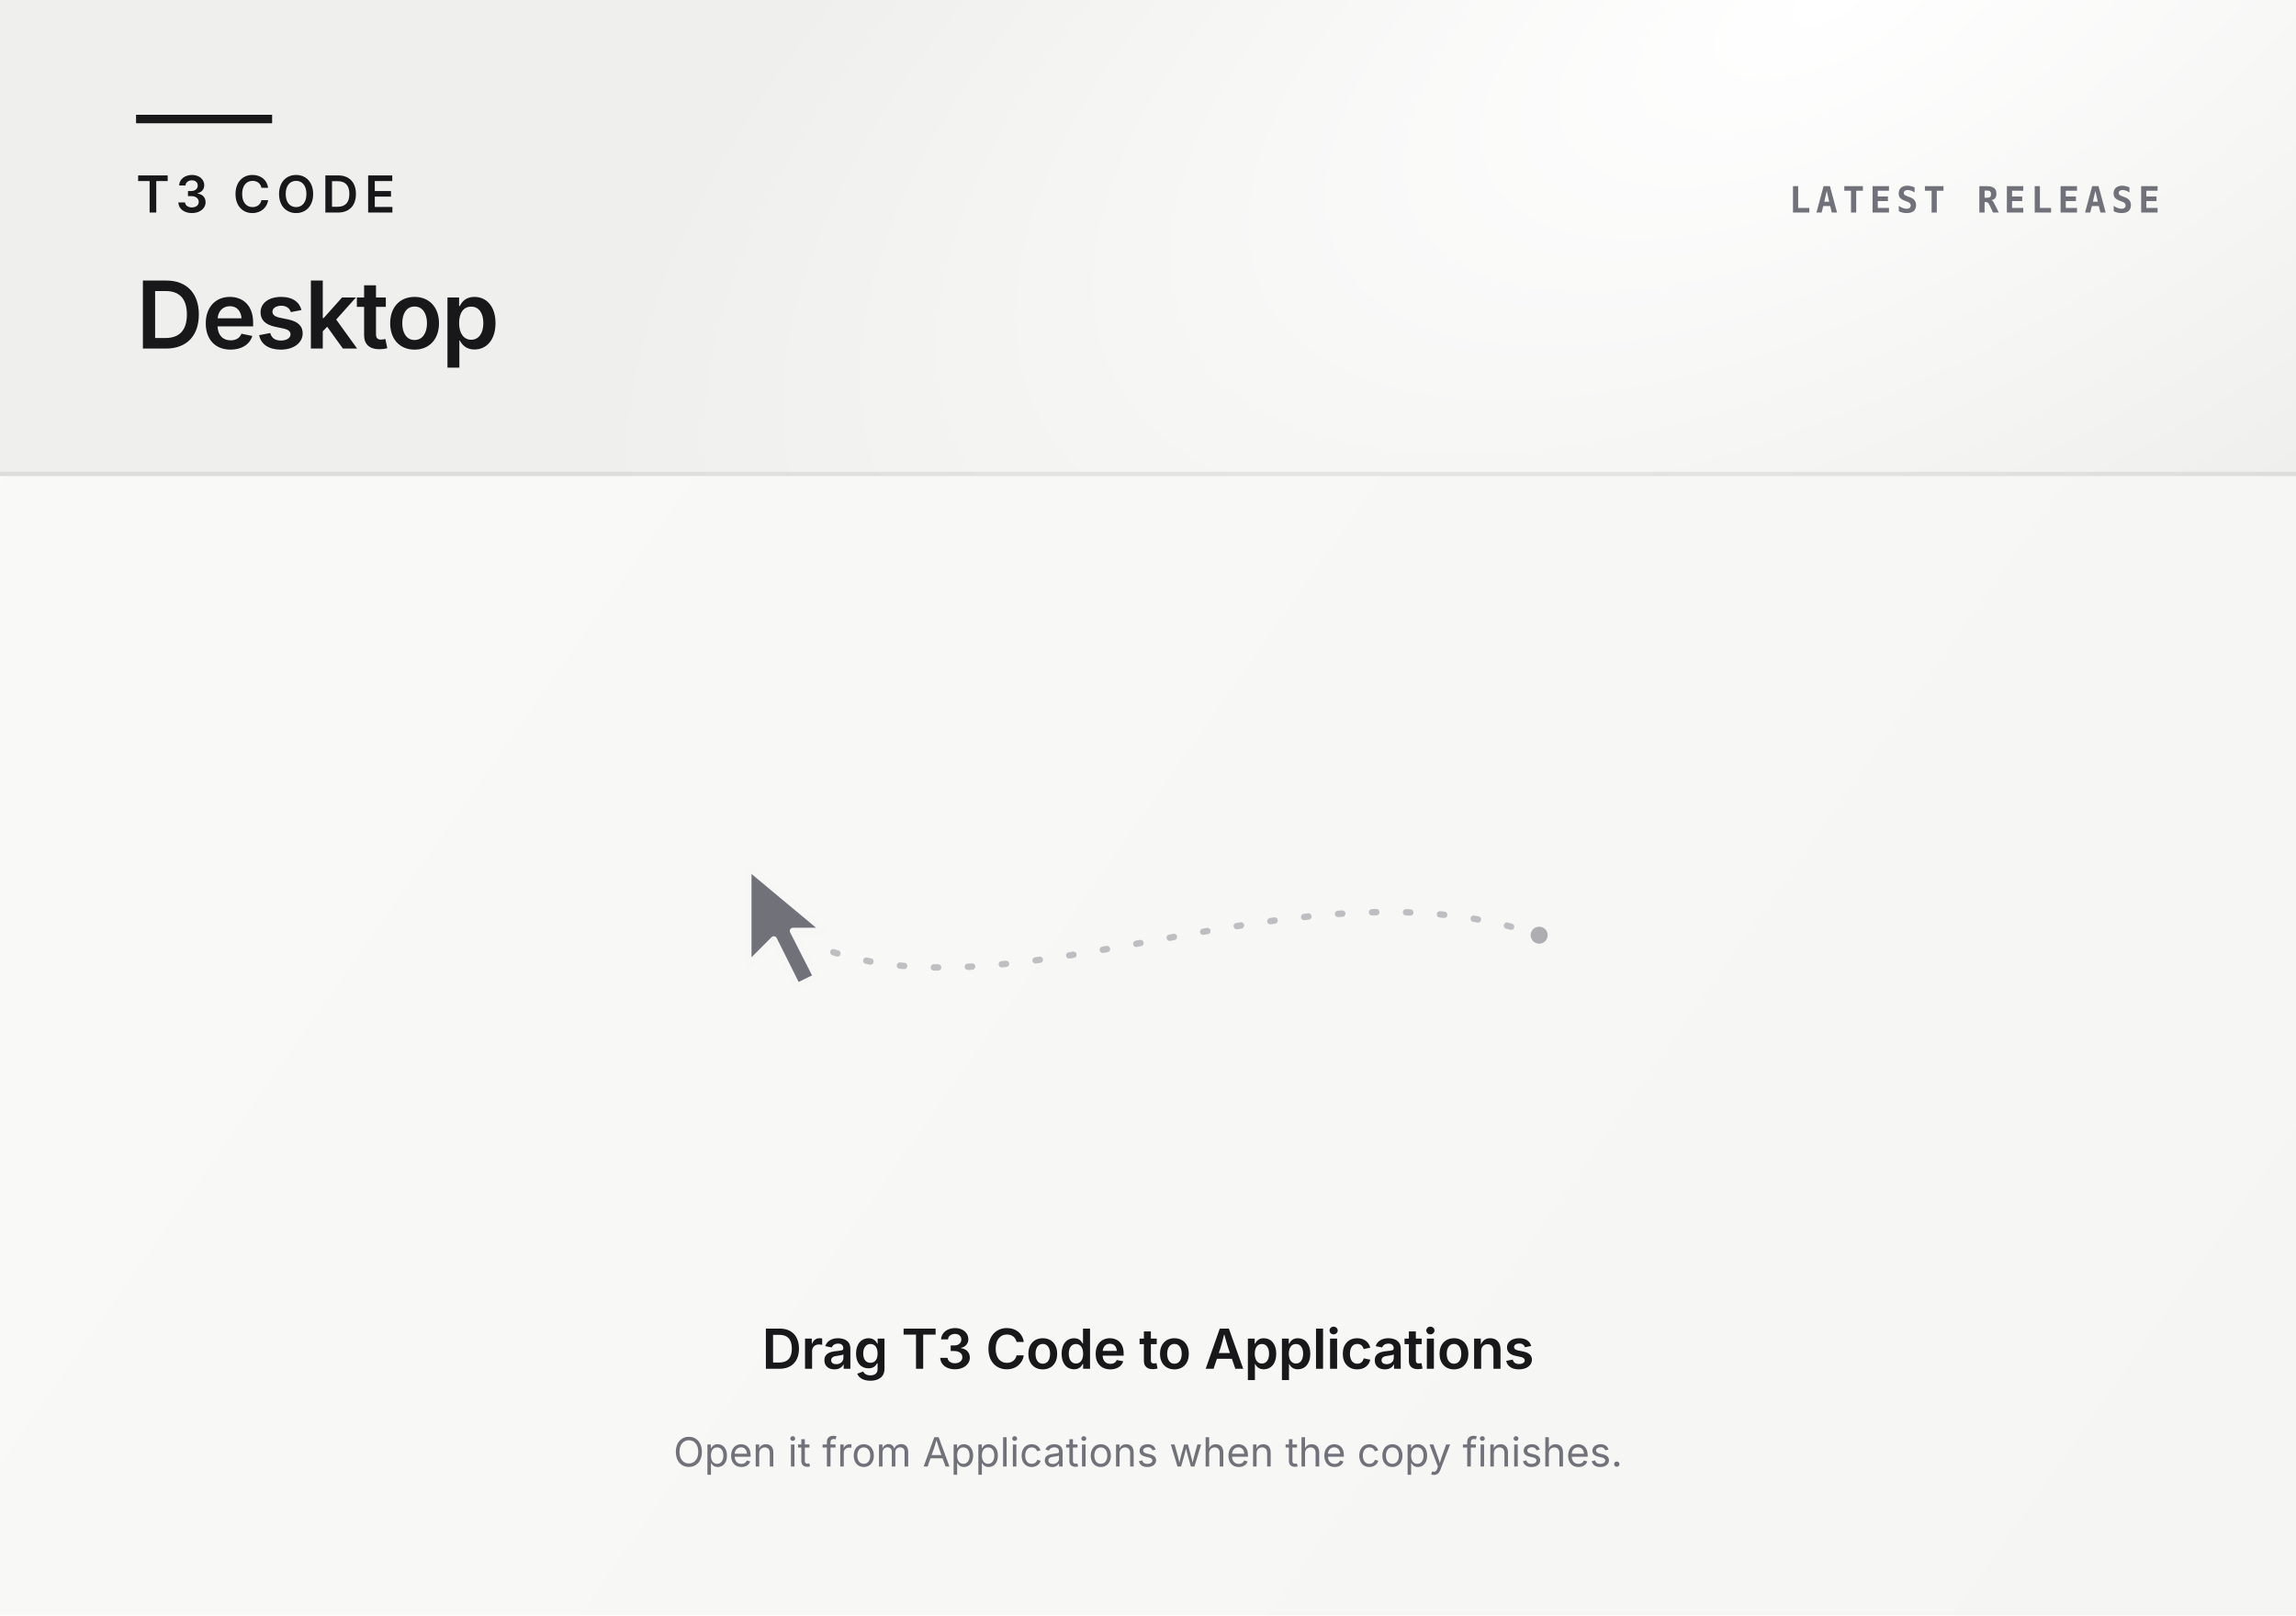
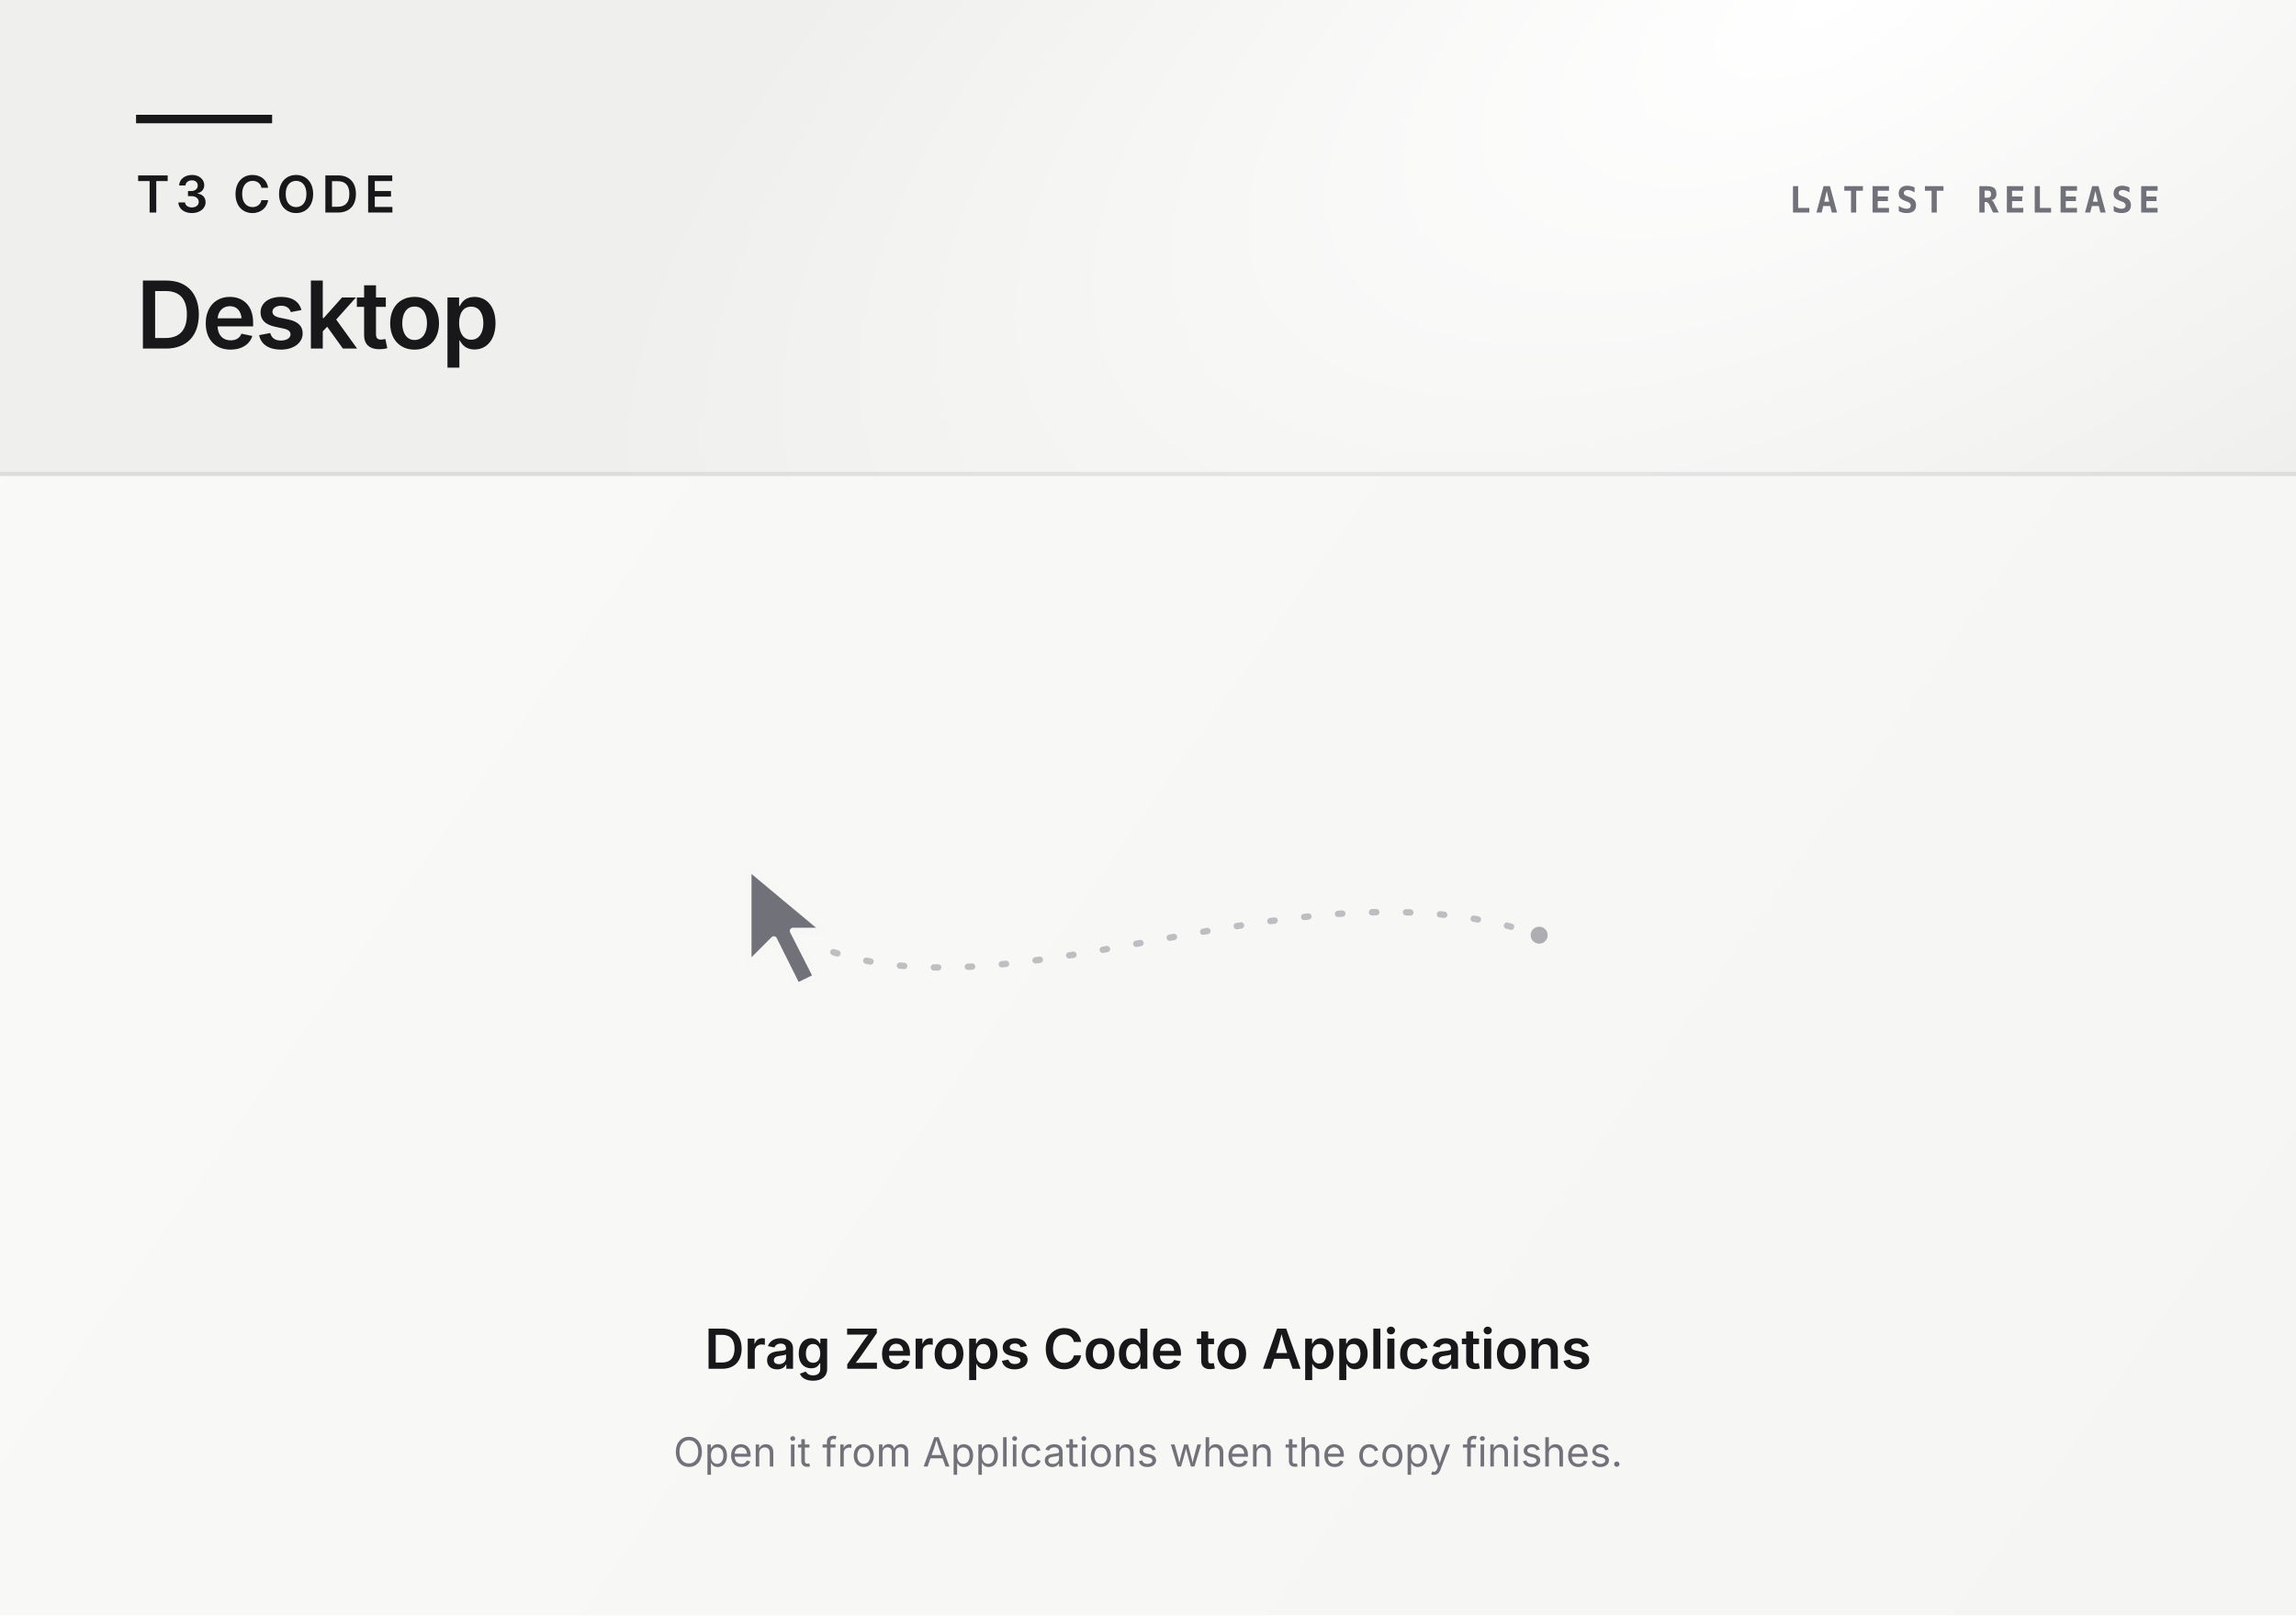
<svg xmlns="http://www.w3.org/2000/svg" width="1080" height="760" viewBox="0 0 540 380" fill="none">
  <defs>
    <linearGradient id="latest-surface" x1="0" y1="0" x2="540" y2="380" gradientUnits="userSpaceOnUse">
      <stop stop-color="#FAFAF9" />
      <stop offset="1" stop-color="#F5F5F4" />
    </linearGradient>
    <radialGradient id="latest-light" cx="0" cy="0" r="1" gradientUnits="userSpaceOnUse" gradientTransform="translate(430 0) rotate(152) scale(320 150)">
      <stop stop-color="#FFFFFF" />
      <stop offset="1" stop-color="#FFFFFF" stop-opacity="0" />
    </radialGradient>
  </defs>
  <rect width="540" height="380" fill="url(#latest-surface)" />
  <rect width="540" height="112" fill="#EFEFED" />
  <rect width="540" height="112" fill="url(#latest-light)" />
  <path d="M0 111.5H540" stroke="#18181B" stroke-opacity="0.08" />
  <path d="M32 28H64" stroke="#18181B" stroke-width="2" />
  <g font-family="-apple-system, BlinkMacSystemFont, sans-serif" fill="#18181B">
    <text x="32" y="50" font-size="12" font-weight="600" letter-spacing="1.4">T3 CODE</text>
    <text x="32" y="82" font-size="22" font-weight="600" letter-spacing="-0.45">Desktop</text>
    <text x="508" y="50" text-anchor="end" font-family="ui-monospace, SFMono-Regular, Menlo, monospace" font-size="8.5" font-weight="600" letter-spacing="1.2" fill="#71717A">LATEST RELEASE</text>
  </g>
  <path d="M196 224C242 239 307 201 362 220" stroke="#71717A" stroke-width="1.5" stroke-linecap="round" stroke-dasharray="1 7" opacity="0.42" />
  <circle cx="362" cy="220" r="2" fill="#71717A" opacity="0.55" />
  <path d="M176 204V227L182 221L187.5 232L192 229.8L186.5 219H194L176 204Z" fill="#71717A" stroke="#F7F7F5" stroke-width="1.5" stroke-linejoin="round" />
  <g font-family="-apple-system, BlinkMacSystemFont, sans-serif" text-anchor="middle">
-     <text x="270" y="322" font-size="13" font-weight="600" letter-spacing="-0.1" fill="#18181B">Drag T3 Code to Applications</text>
+     <text x="270" y="322" font-size="13" font-weight="600" letter-spacing="-0.1" fill="#18181B">Drag Zerops Code to Applications</text>
    <text x="270" y="345" font-size="9.5" fill="#71717A">Open it from Applications when the copy finishes.</text>
  </g>
</svg>
